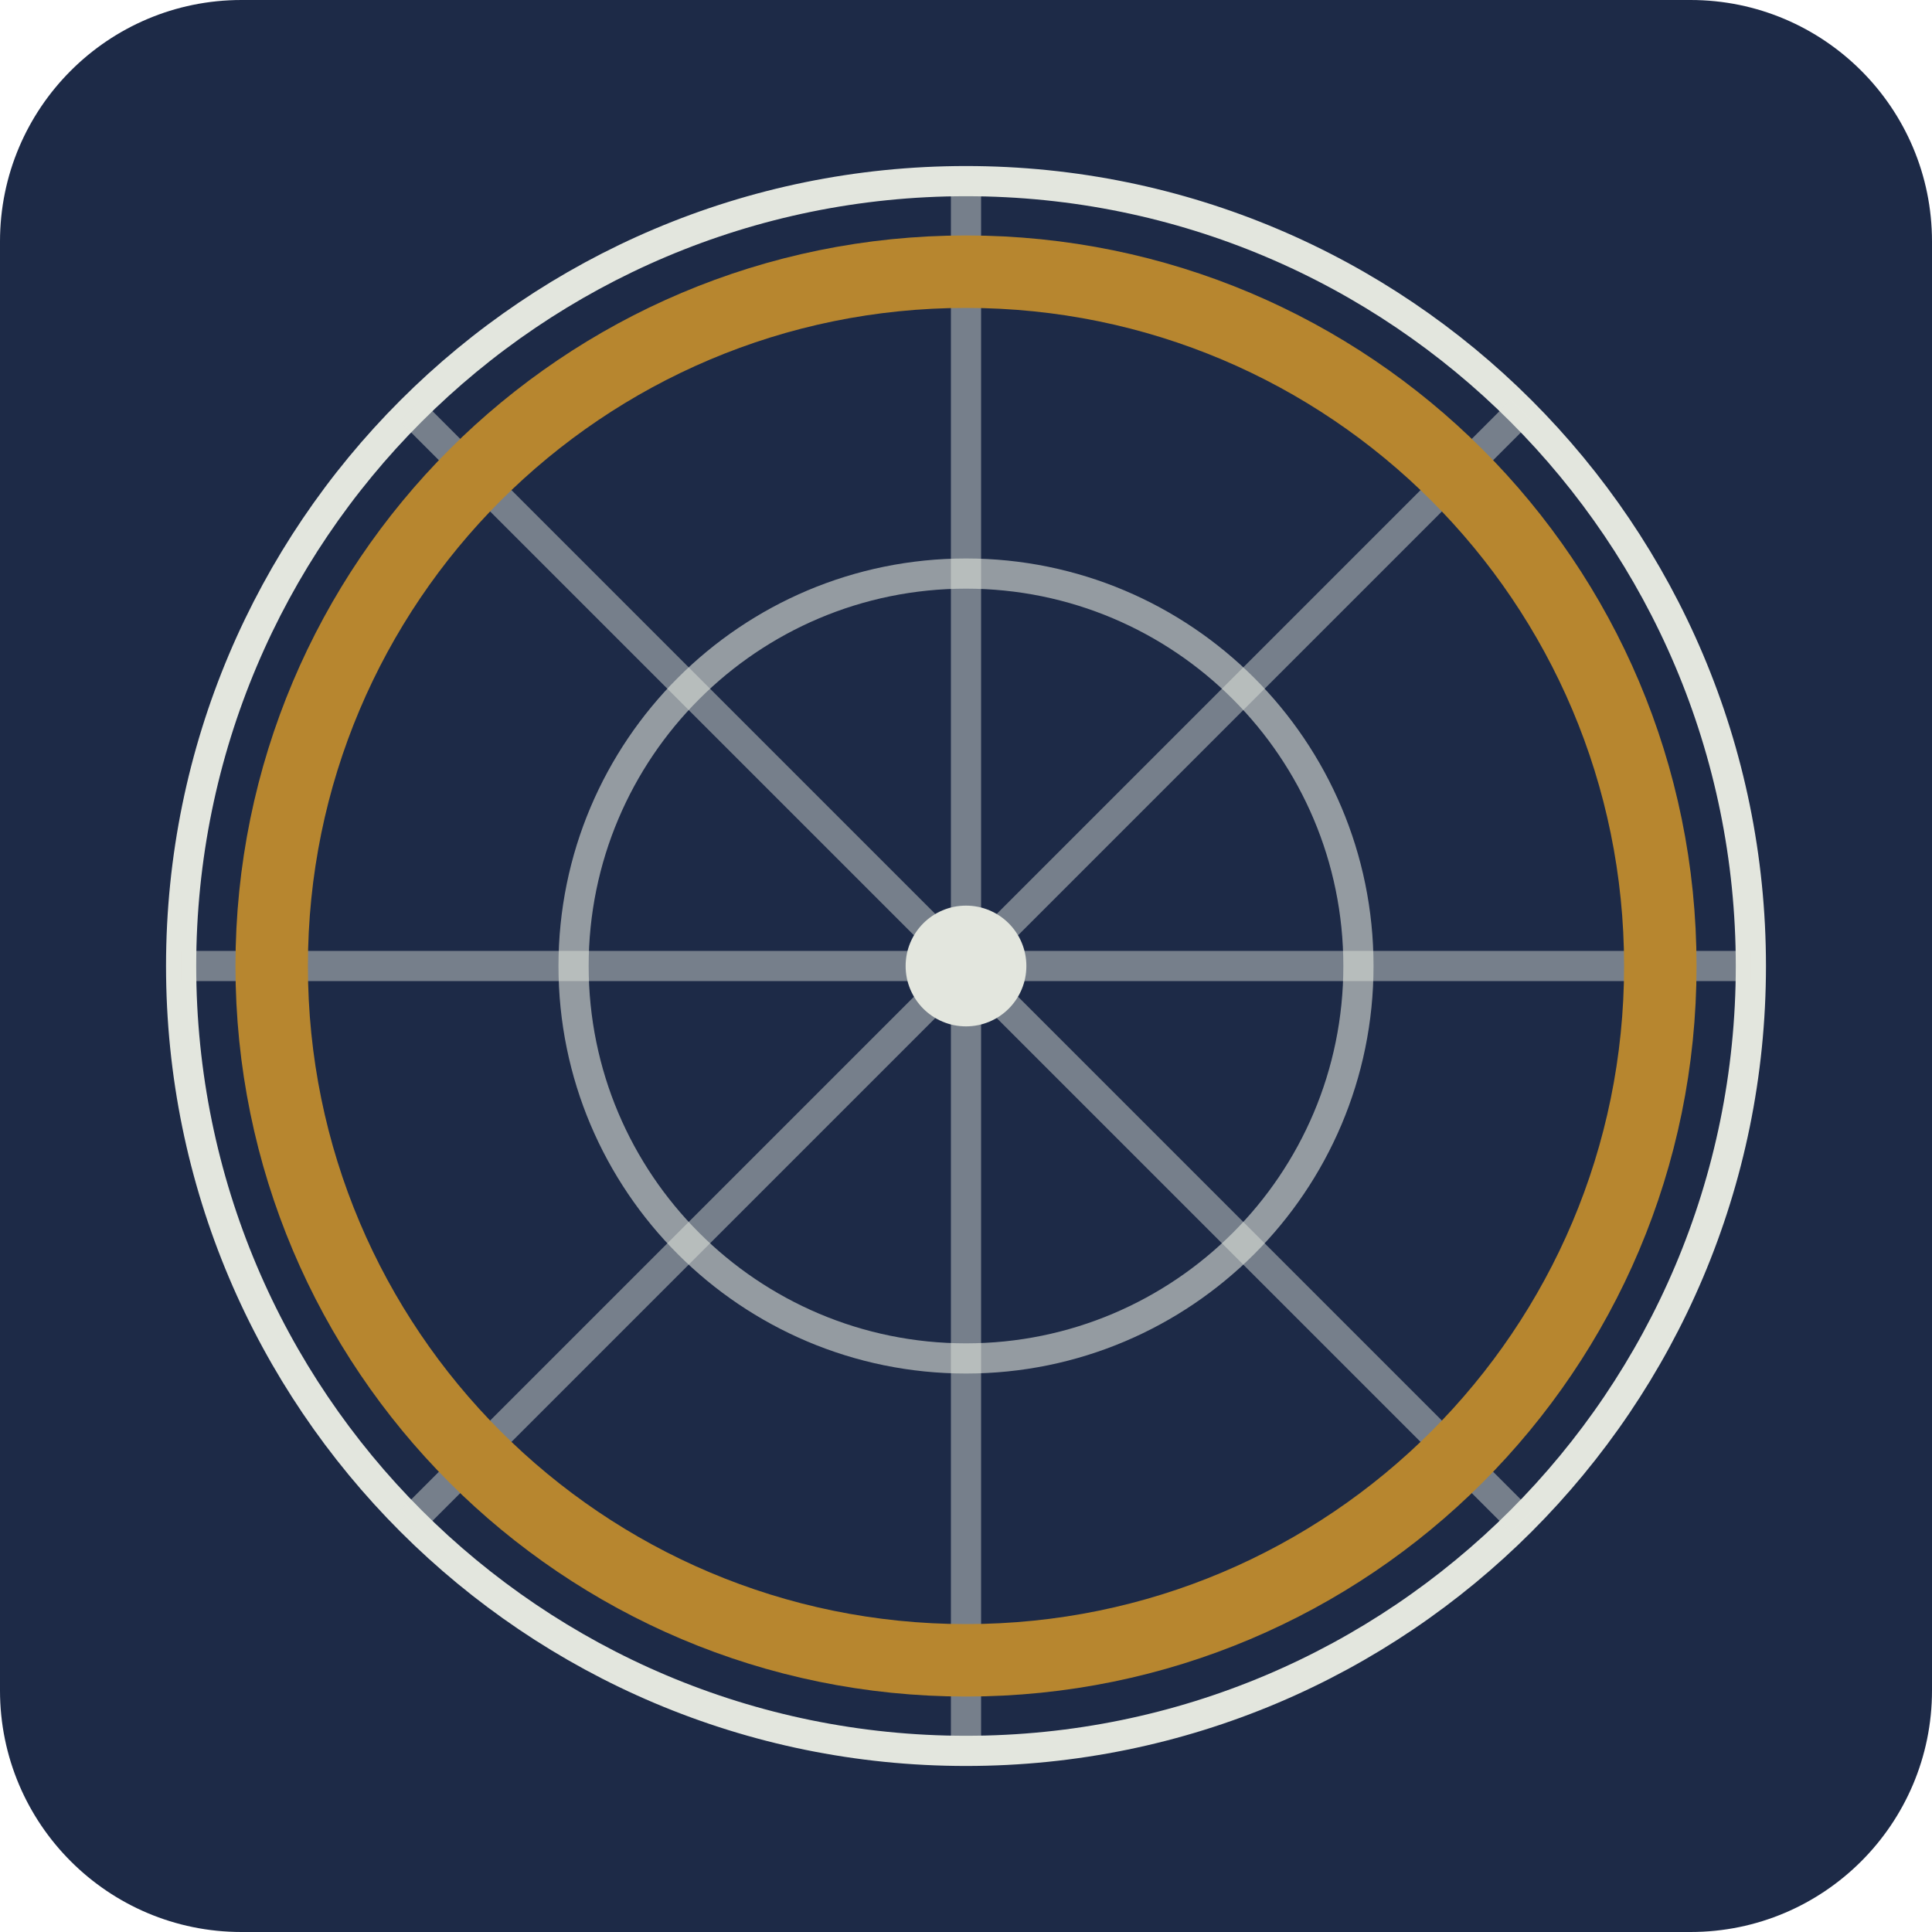
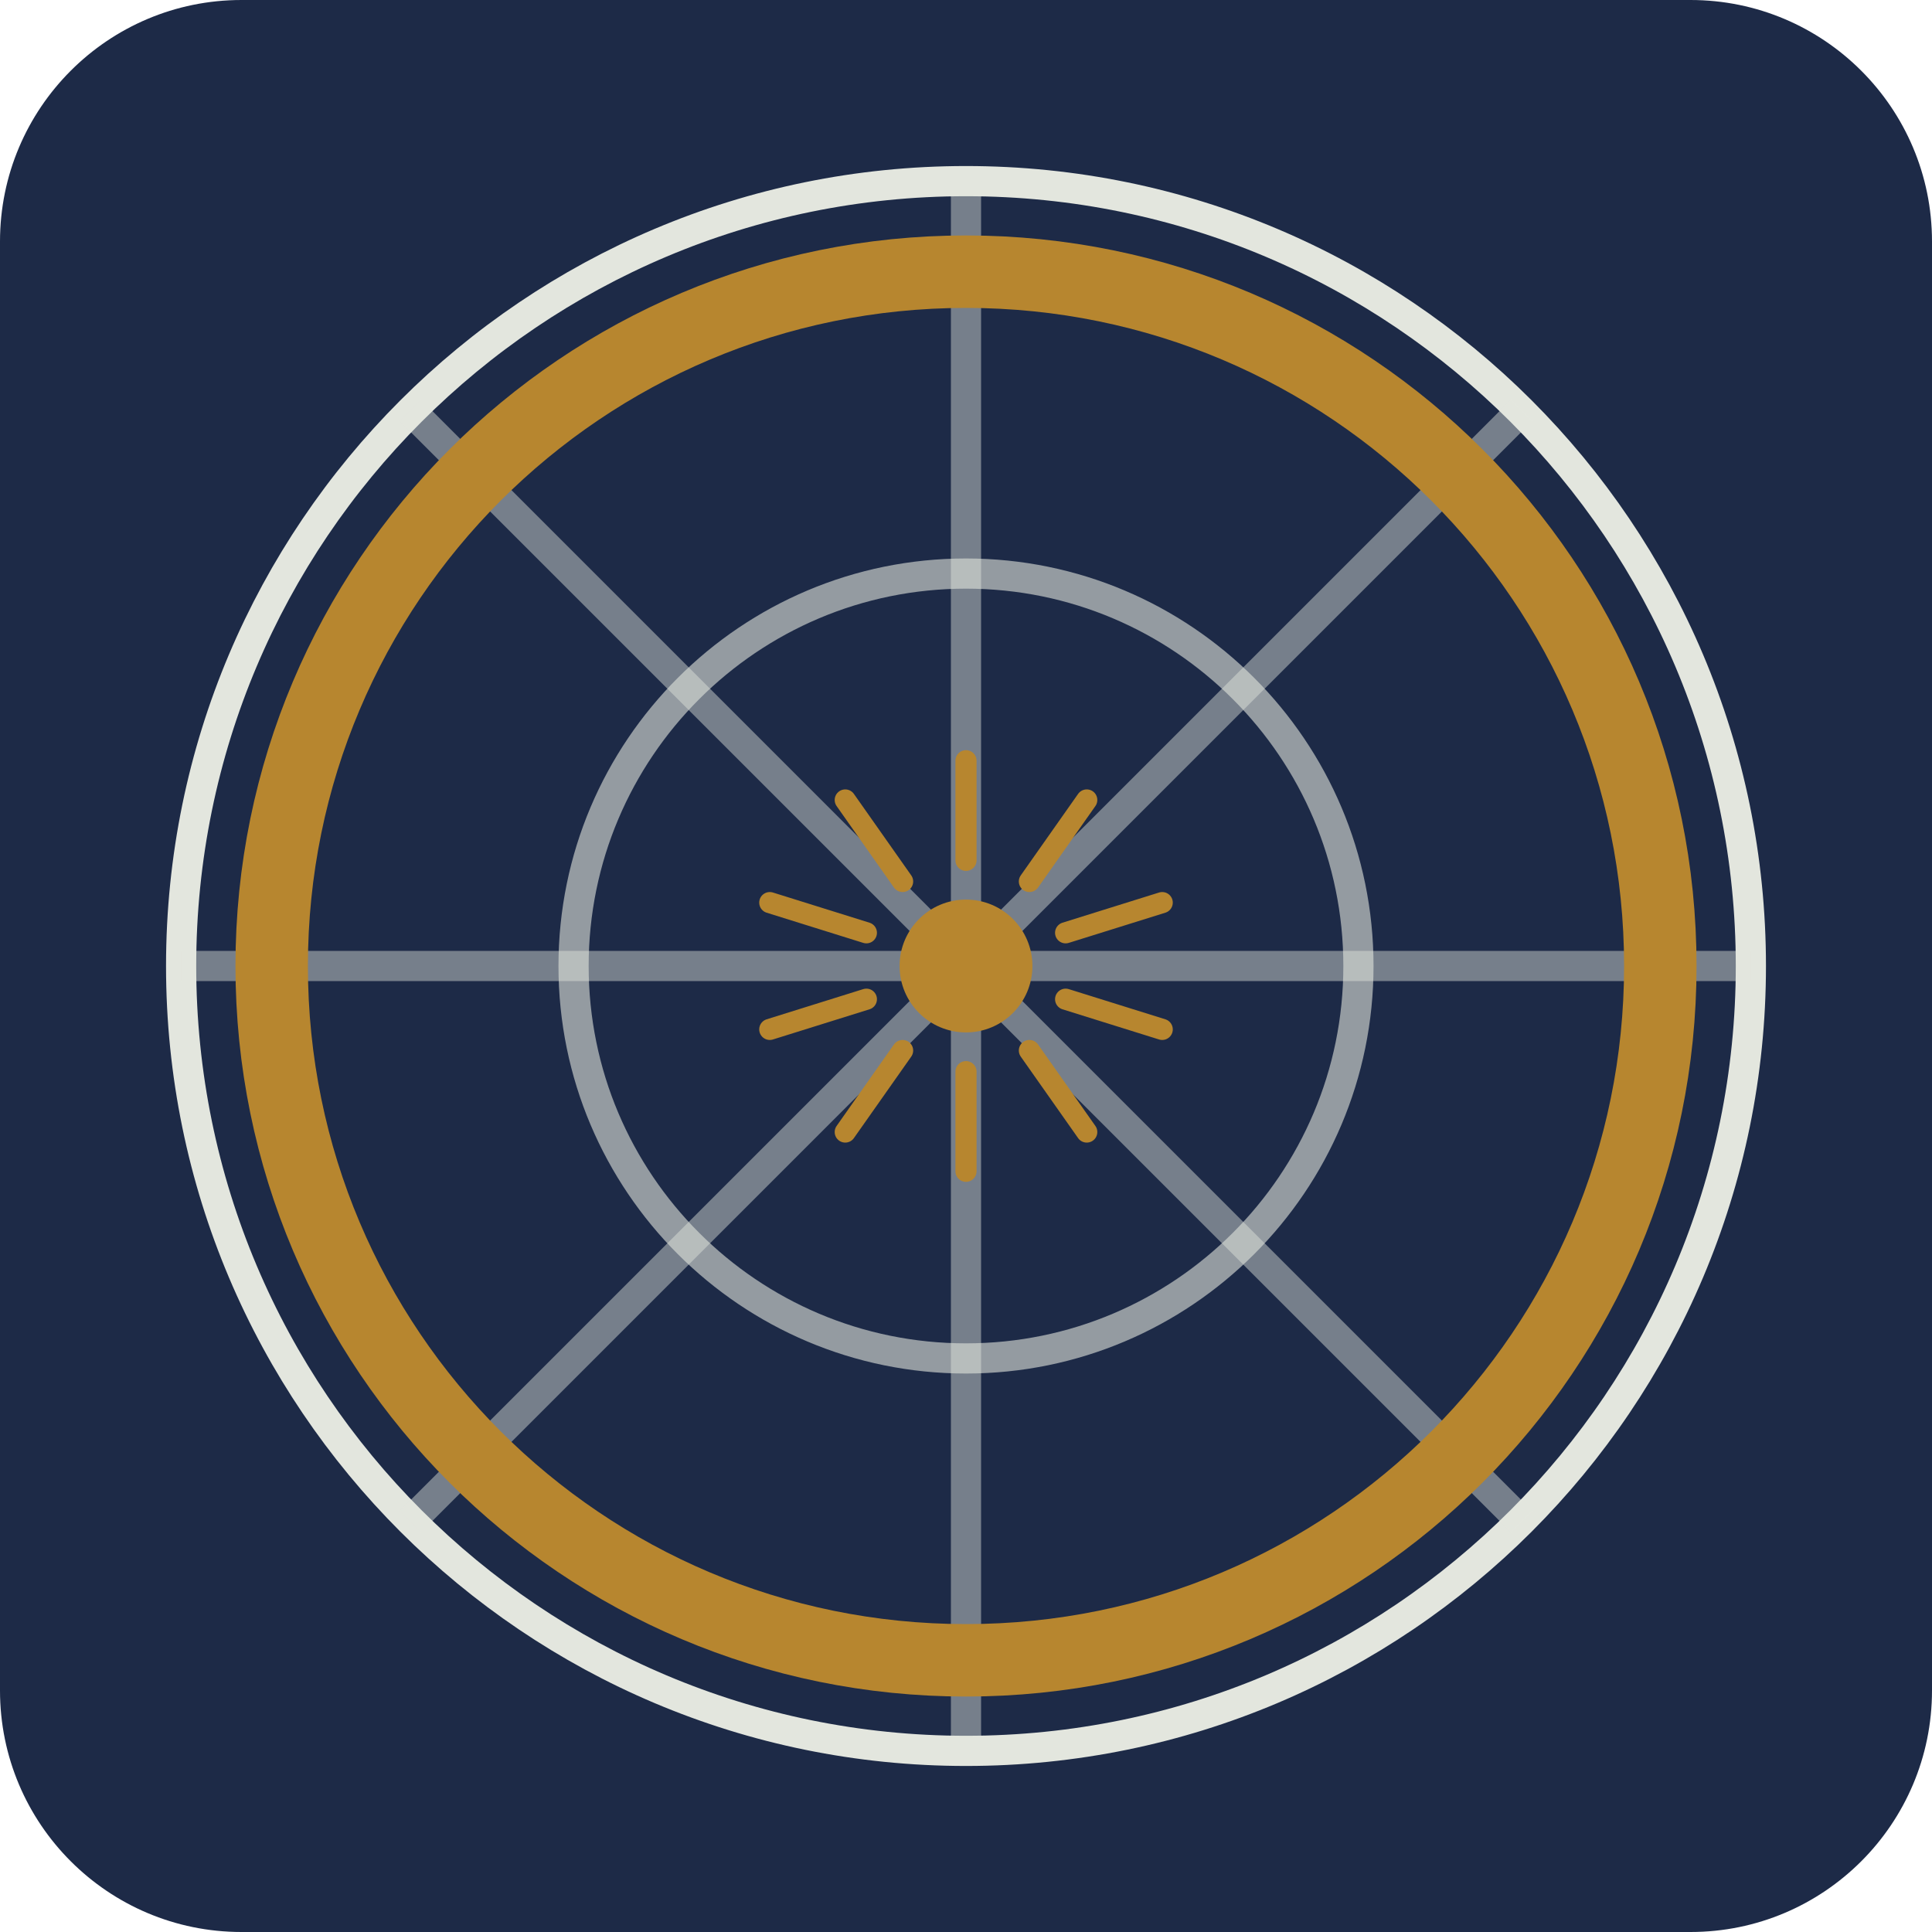
<svg xmlns="http://www.w3.org/2000/svg" viewBox="0 0 64 64">
  <rect width="64" height="64" rx="8" fill="#1D2A47" />
  <g fill="none" stroke="#E3E6DE" stroke-width="1">
    <circle cx="32" cy="32" r="26" />
    <circle cx="32" cy="32" r="13" opacity=".6" />
    <path d="M32 6v52M6 32h52M13.6 13.6l36.8 36.8M50.4 13.6L13.6 50.4" opacity=".45" />
  </g>
  <circle cx="32" cy="32" r="23" fill="none" stroke="#B7862F" stroke-width="2.4" />
-   <circle cx="32" cy="32" r="2" fill="#E3E6DE" />
+   <circle cx="32.0" cy="32.0" r="2.2" fill="#B7862F" />
+   <line x1="32.0" y1="28.5" x2="32.0" y2="25.2" stroke="#B7862F" stroke-width="0.7" stroke-linecap="round" />
+   <line x1="34.1" y1="29.2" x2="36.0" y2="26.5" stroke="#B7862F" stroke-width="0.7" stroke-linecap="round" />
+   <line x1="35.3" y1="30.9" x2="38.5" y2="29.9" stroke="#B7862F" stroke-width="0.7" stroke-linecap="round" />
+   <line x1="35.3" y1="33.1" x2="38.5" y2="34.1" stroke="#B7862F" stroke-width="0.7" stroke-linecap="round" />
+   <line x1="34.1" y1="34.8" x2="36.0" y2="37.5" stroke="#B7862F" stroke-width="0.7" stroke-linecap="round" />
+   <line x1="32.0" y1="35.5" x2="32.0" y2="38.8" stroke="#B7862F" stroke-width="0.7" stroke-linecap="round" />
+   <line x1="29.9" y1="34.8" x2="28.0" y2="37.5" stroke="#B7862F" stroke-width="0.7" stroke-linecap="round" />
+   <line x1="28.7" y1="33.1" x2="25.5" y2="34.1" stroke="#B7862F" stroke-width="0.7" stroke-linecap="round" />
+   <line x1="28.7" y1="30.9" x2="25.5" y2="29.9" stroke="#B7862F" stroke-width="0.7" stroke-linecap="round" />
+   <line x1="29.9" y1="29.2" x2="28.0" y2="26.5" stroke="#B7862F" stroke-width="0.7" stroke-linecap="round" />
</svg>
